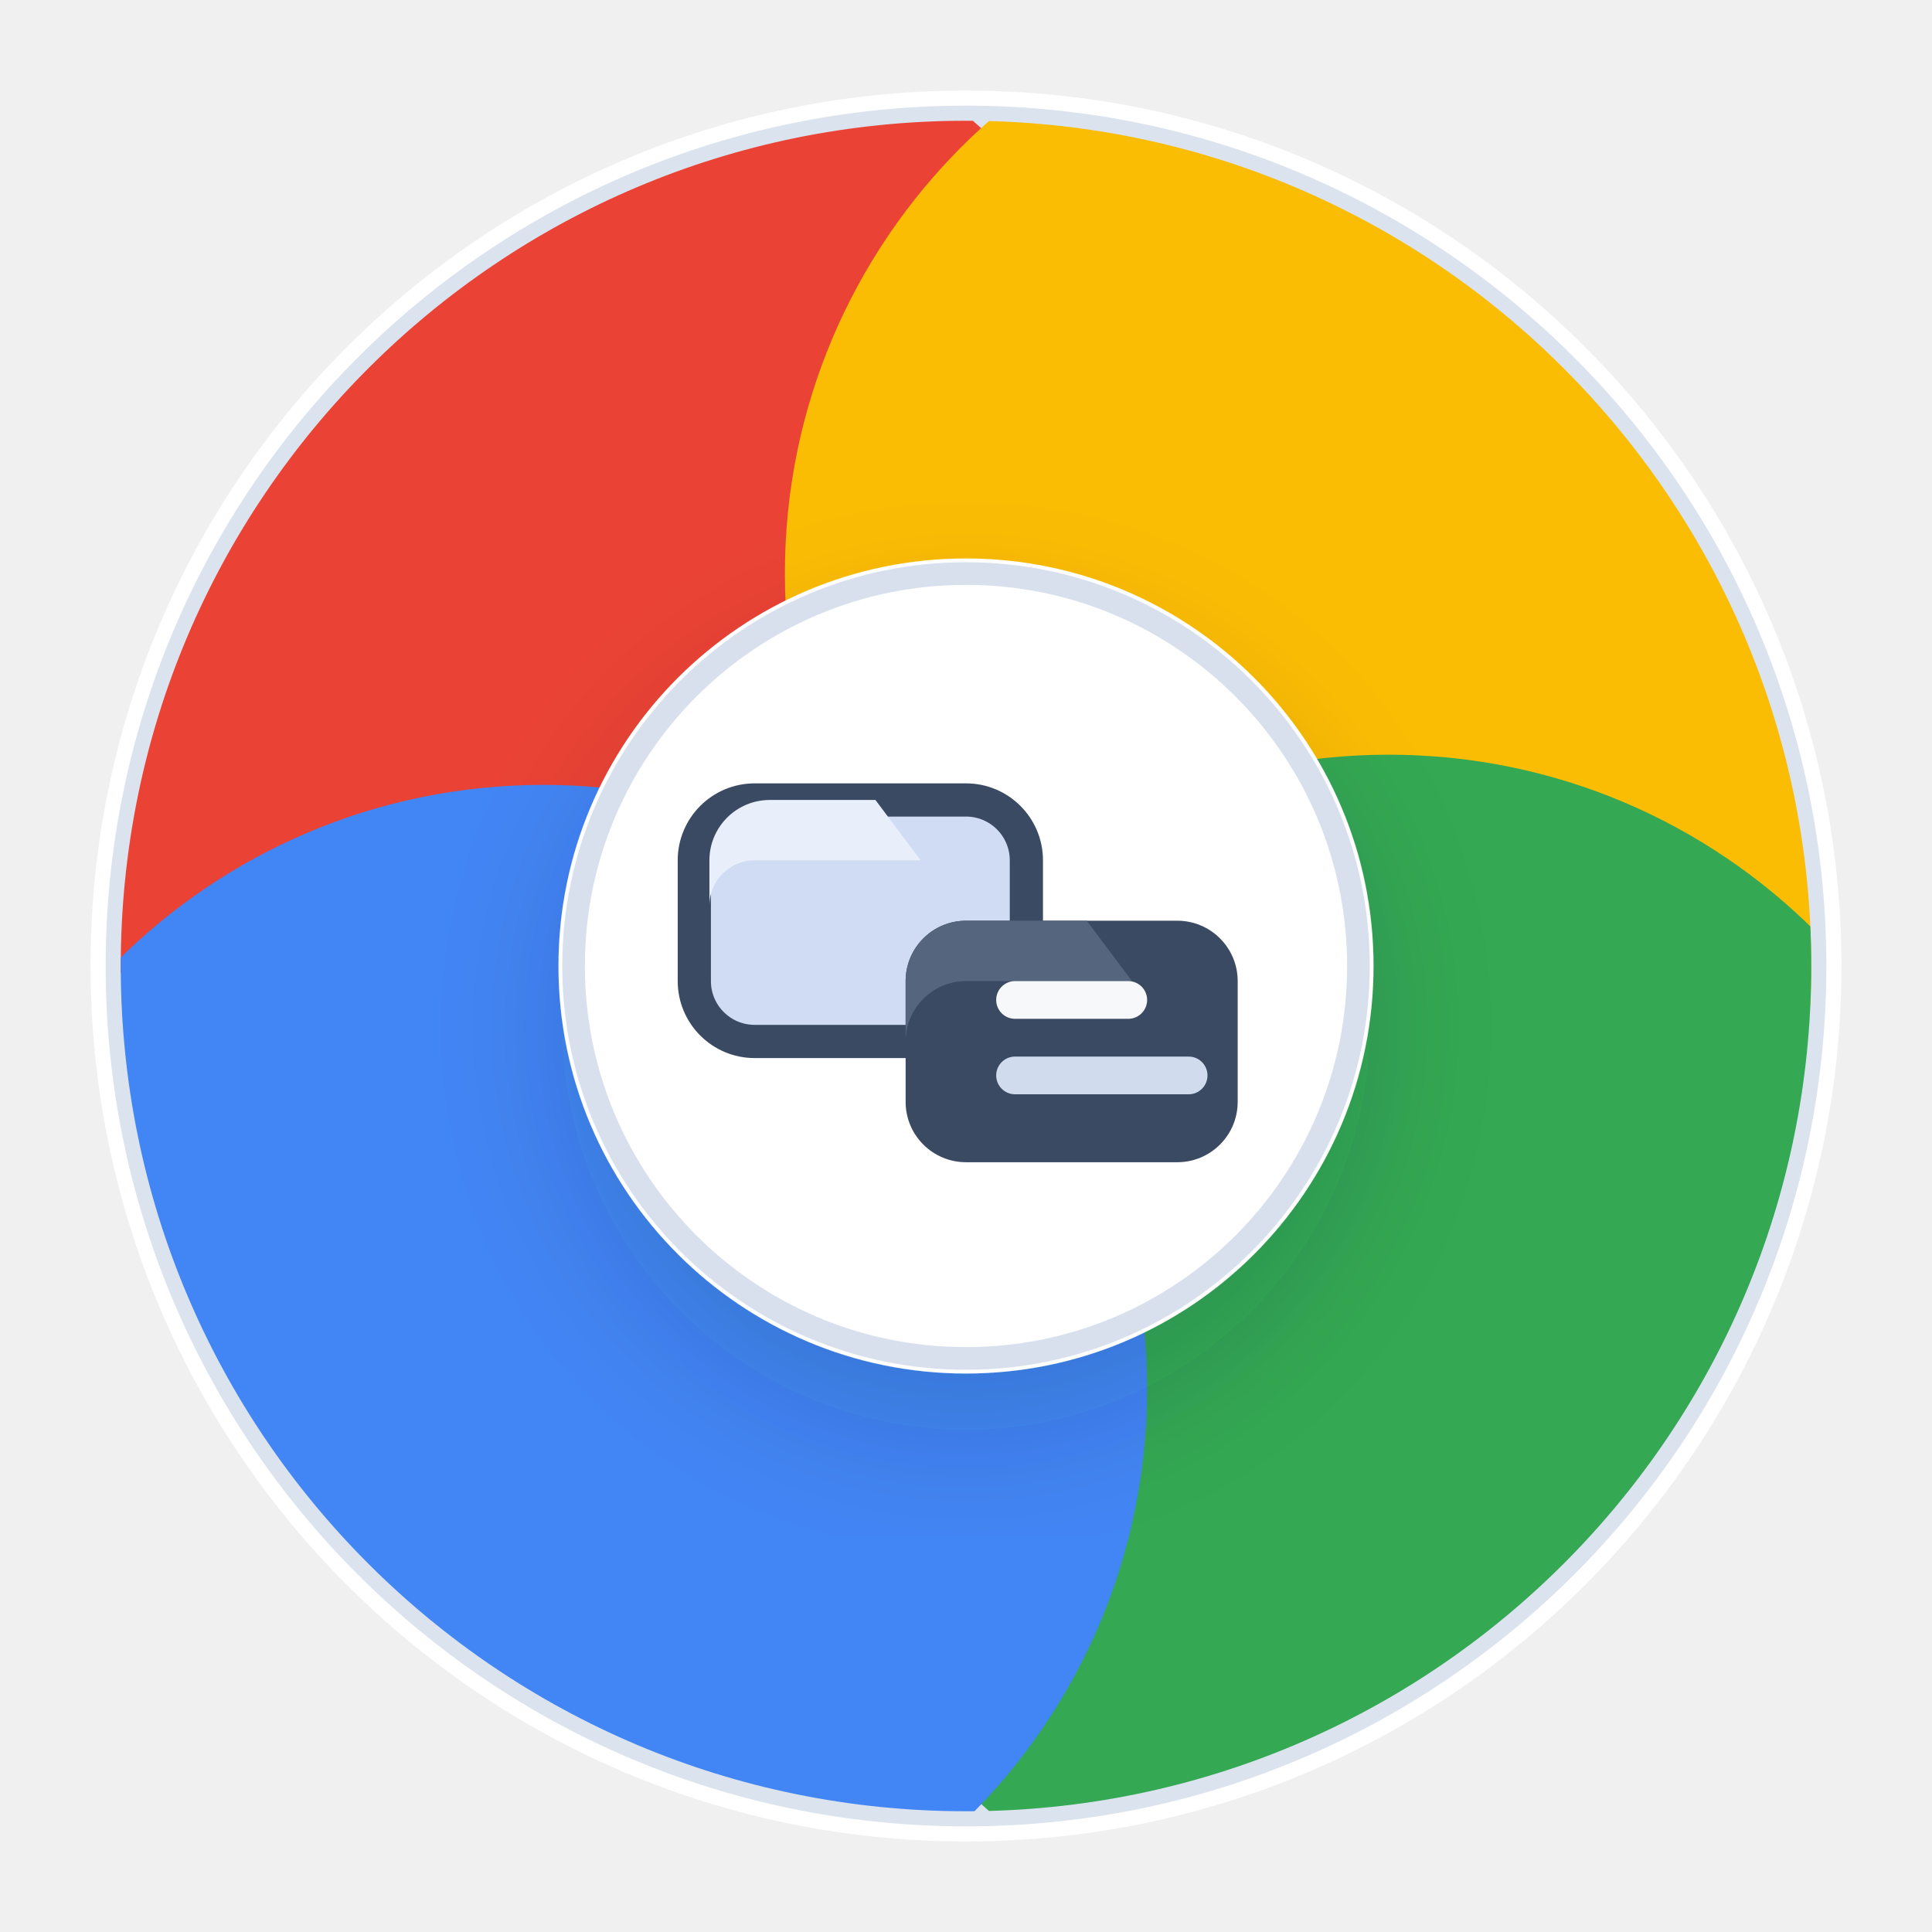
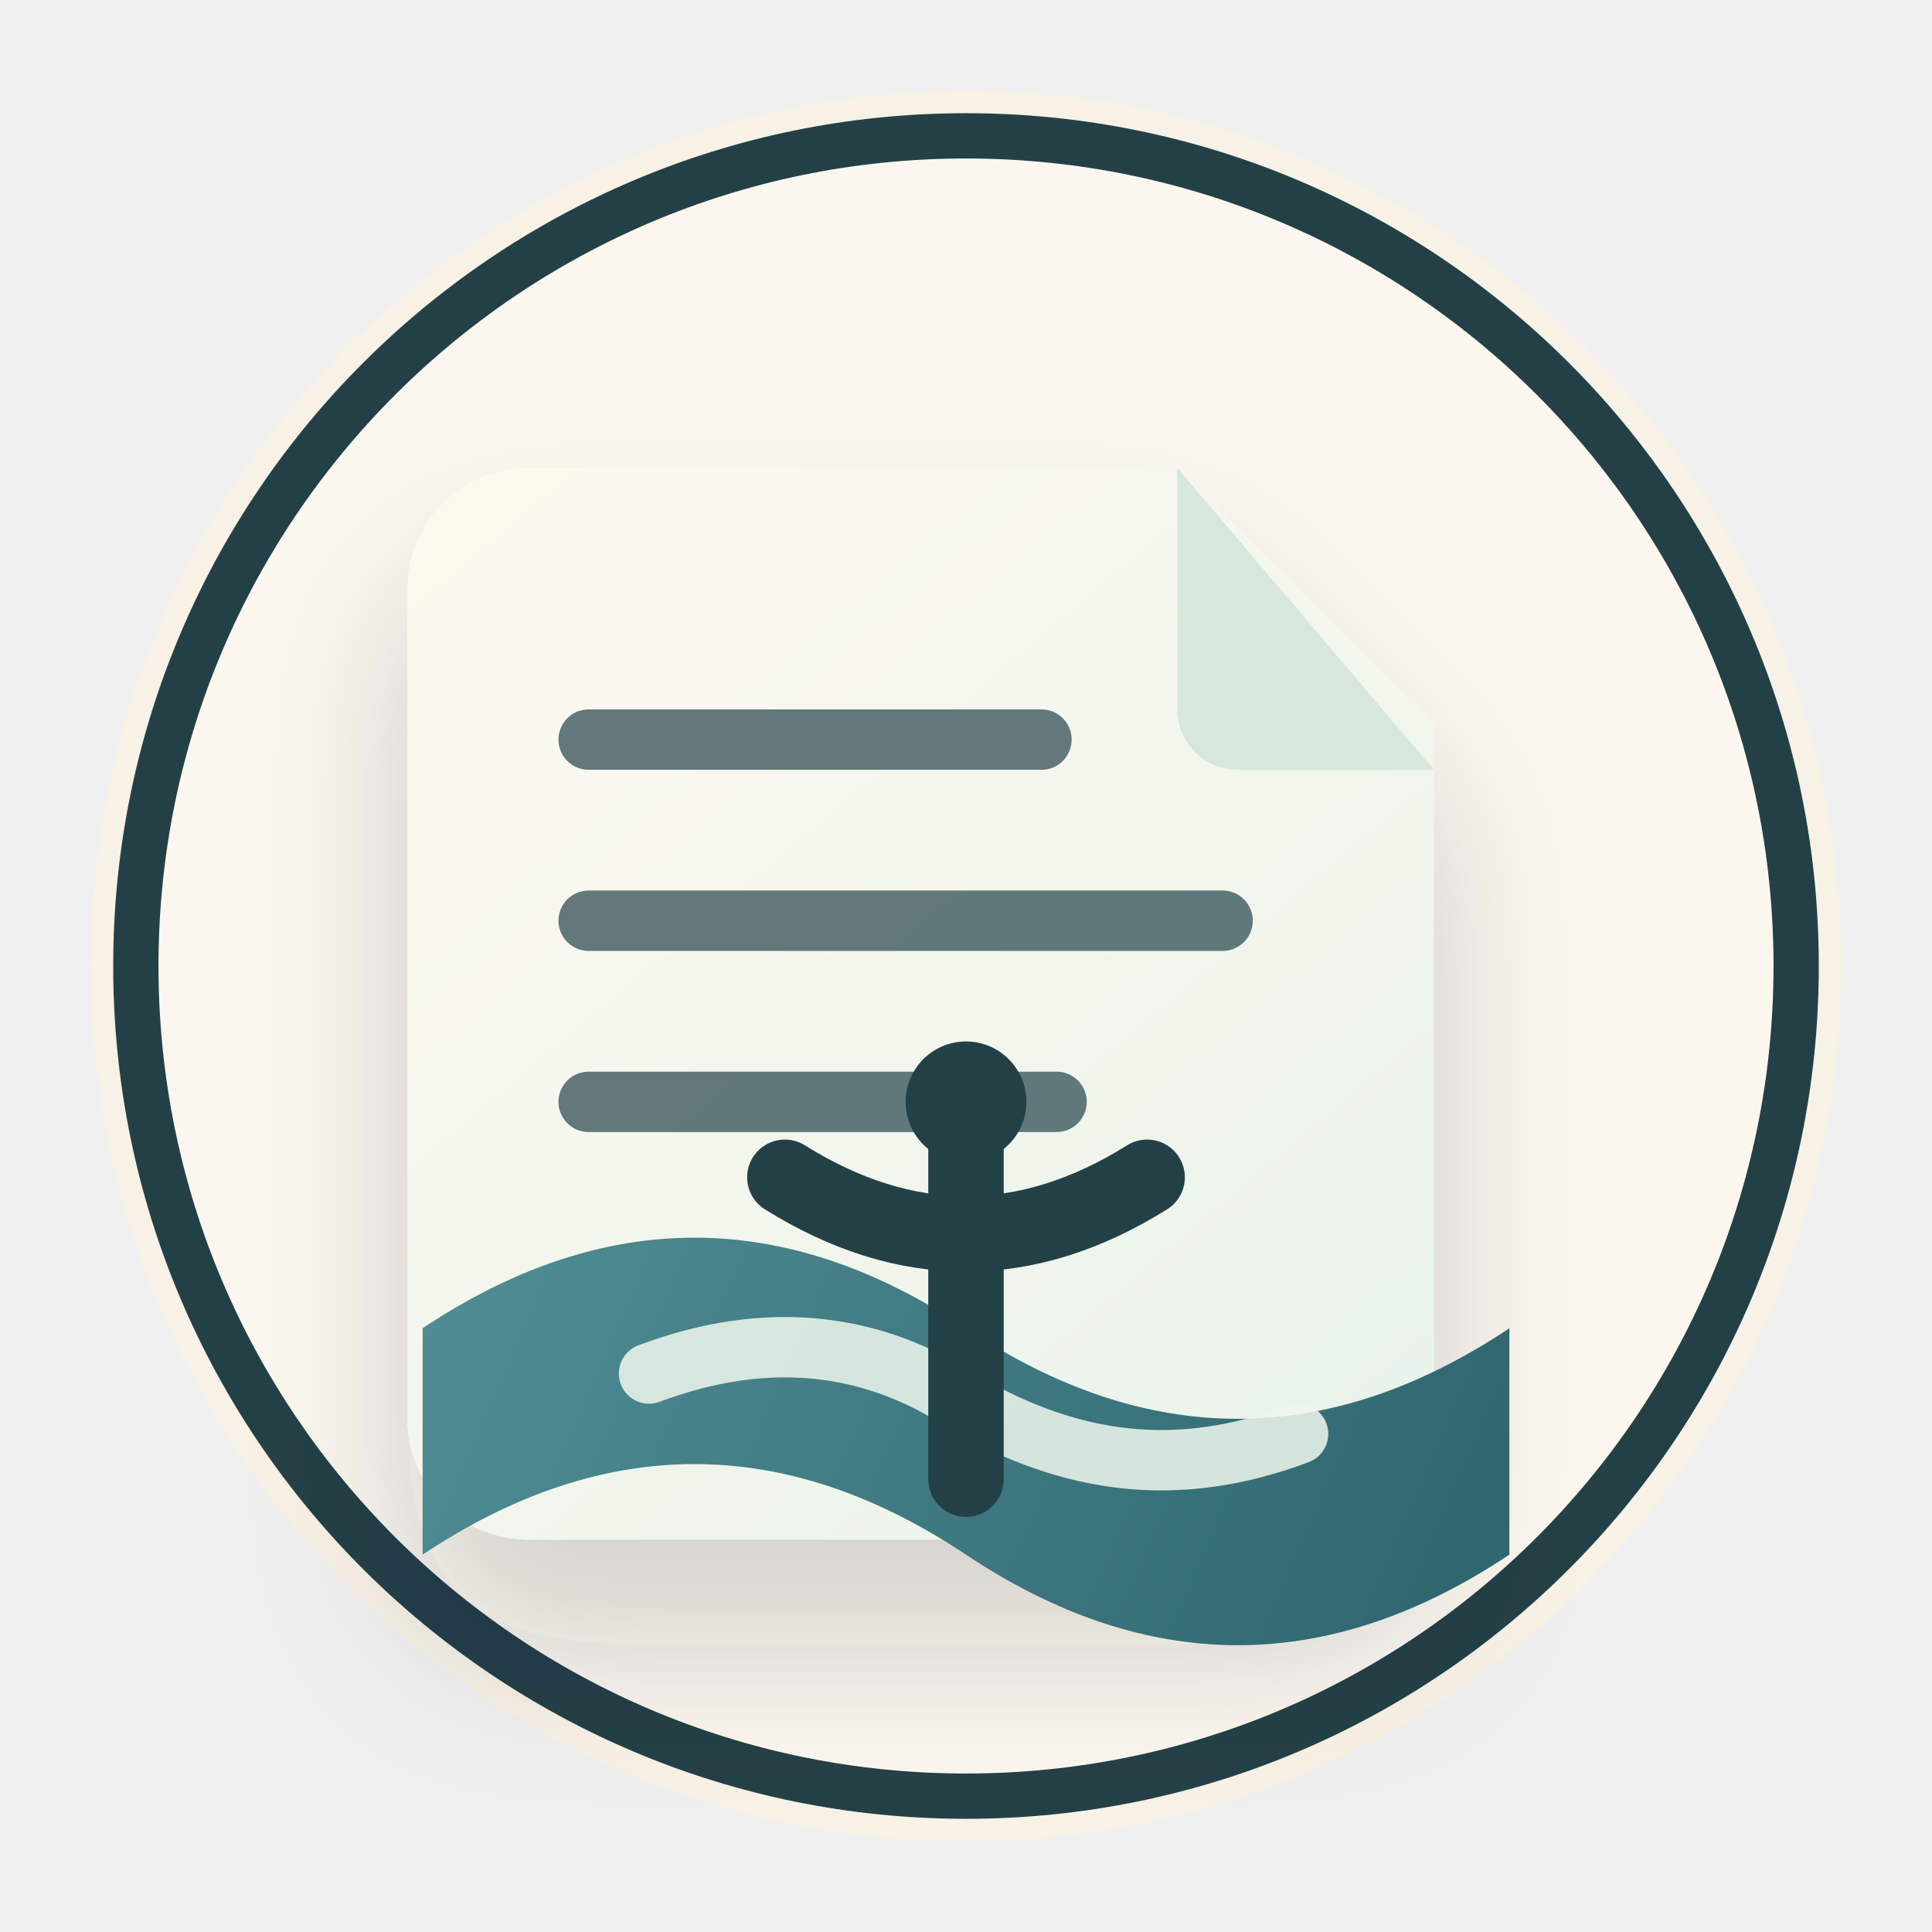
<svg xmlns="http://www.w3.org/2000/svg" width="128" height="128" viewBox="0 0 128 128" role="img" aria-labelledby="title desc">
  <defs>
-     <clipPath id="icon-clip">
-       <circle cx="64" cy="64" r="56" />
-     </clipPath>
-     <filter id="center-shadow" x="-20%" y="-20%" width="140%" height="140%">
-       <feDropShadow dx="0" dy="4" stdDeviation="4" flood-color="#1f2a3a" flood-opacity="0.16" />
+     <linearGradient id="paper" x1="26" y1="20" x2="102" y2="110" gradientUnits="userSpaceOnUse">
+       <stop offset="0" stop-color="#fffaf0" />
+       <stop offset="1" stop-color="#e6f2ea" />
+     </linearGradient>
+     <linearGradient id="water" x1="32" y1="78" x2="96" y2="106" gradientUnits="userSpaceOnUse">
+       <stop offset="0" stop-color="#4f8c93" />
+       <stop offset="1" stop-color="#2f6770" />
+     </linearGradient>
+     <filter id="soft-shadow" x="-25%" y="-25%" width="150%" height="150%">
+       <feDropShadow dx="0" dy="7" stdDeviation="5" flood-color="#24323a" flood-opacity="0.18" />
    </filter>
  </defs>
-   <circle cx="64" cy="64" r="58" fill="#ffffff" />
-   <circle cx="64" cy="64" r="56" fill="#f6f8fc" stroke="#dbe3ee" stroke-width="2" />
-   <g clip-path="url(#icon-clip)">
-     <circle cx="38" cy="38" r="40" fill="#ea4335" />
-     <circle cx="92" cy="38" r="40" fill="#fbbc04" />
-     <circle cx="92" cy="90" r="40" fill="#34a853" />
-     <circle cx="36" cy="92" r="40" fill="#4285f4" />
+   <circle cx="64" cy="64" r="58" fill="#f7f1e6" />
+   <circle cx="64" cy="64" r="55" fill="#fbf7ee" stroke="#244047" stroke-width="3" />
+   <g filter="url(#soft-shadow)">
+     <path d="M35 31h43l17 17v46a8 8 0 0 1-8 8H35a8 8 0 0 1-8-8V39a8 8 0 0 1 8-8Z" fill="url(#paper)" />
+     <path d="M78 31v16a4 4 0 0 0 4 4h13" fill="#d7e7dc" />
+     <path d="M39 49h30M39 61h42M39 73h31" stroke="#38545a" stroke-width="4" stroke-linecap="round" opacity="0.78" />
  </g>
-   <circle cx="64" cy="64" r="27" fill="#ffffff" filter="url(#center-shadow)" />
-   <circle cx="64" cy="64" r="26" fill="#ffffff" stroke="#d8e0ee" stroke-width="1.5" />
-   <g transform="translate(64 64)">
-     <rect x="-18" y="-11" width="22" height="16" rx="4" fill="#cfdcf3" stroke="#3a4a62" stroke-width="2.2" />
-     <path d="M-14 -11h8l3 4h-11a3 3 0 0 0-3 3v-3a4 4 0 0 1 4-4Z" fill="#e8effb" />
-     <rect x="-4" y="-3" width="22" height="16" rx="4" fill="#3a4a62" />
-     <path d="M0 -3h8l3 4H0a4 4 0 0 0-4 4V1a4 4 0 0 1 4-4Z" fill="#55657d" />
-     <rect x="2" y="1" width="10" height="2.5" rx="1.25" fill="#ffffff" opacity="0.96" />
-     <rect x="2" y="6" width="14" height="2.5" rx="1.25" fill="#dce7f8" opacity="0.92" />
+   <g>
+     <path d="M28 88c12-8 24-8 36 0s24 8 36 0v15c-12 8-24 8-36 0s-24-8-36 0V88Z" fill="url(#water)" />
+     <path d="M43 91c8-3 15-2 21 2 7 4 14 5 22 2" fill="none" stroke="#eef7ec" stroke-width="4" stroke-linecap="round" opacity="0.86" />
+     <path d="M64 73v25" stroke="#244047" stroke-width="5" stroke-linecap="round" />
+     <path d="M52 78c8 5 16 5 24 0" fill="none" stroke="#244047" stroke-width="5" stroke-linecap="round" />
+     <circle cx="64" cy="73" r="4" fill="#244047" />
  </g>
</svg>
